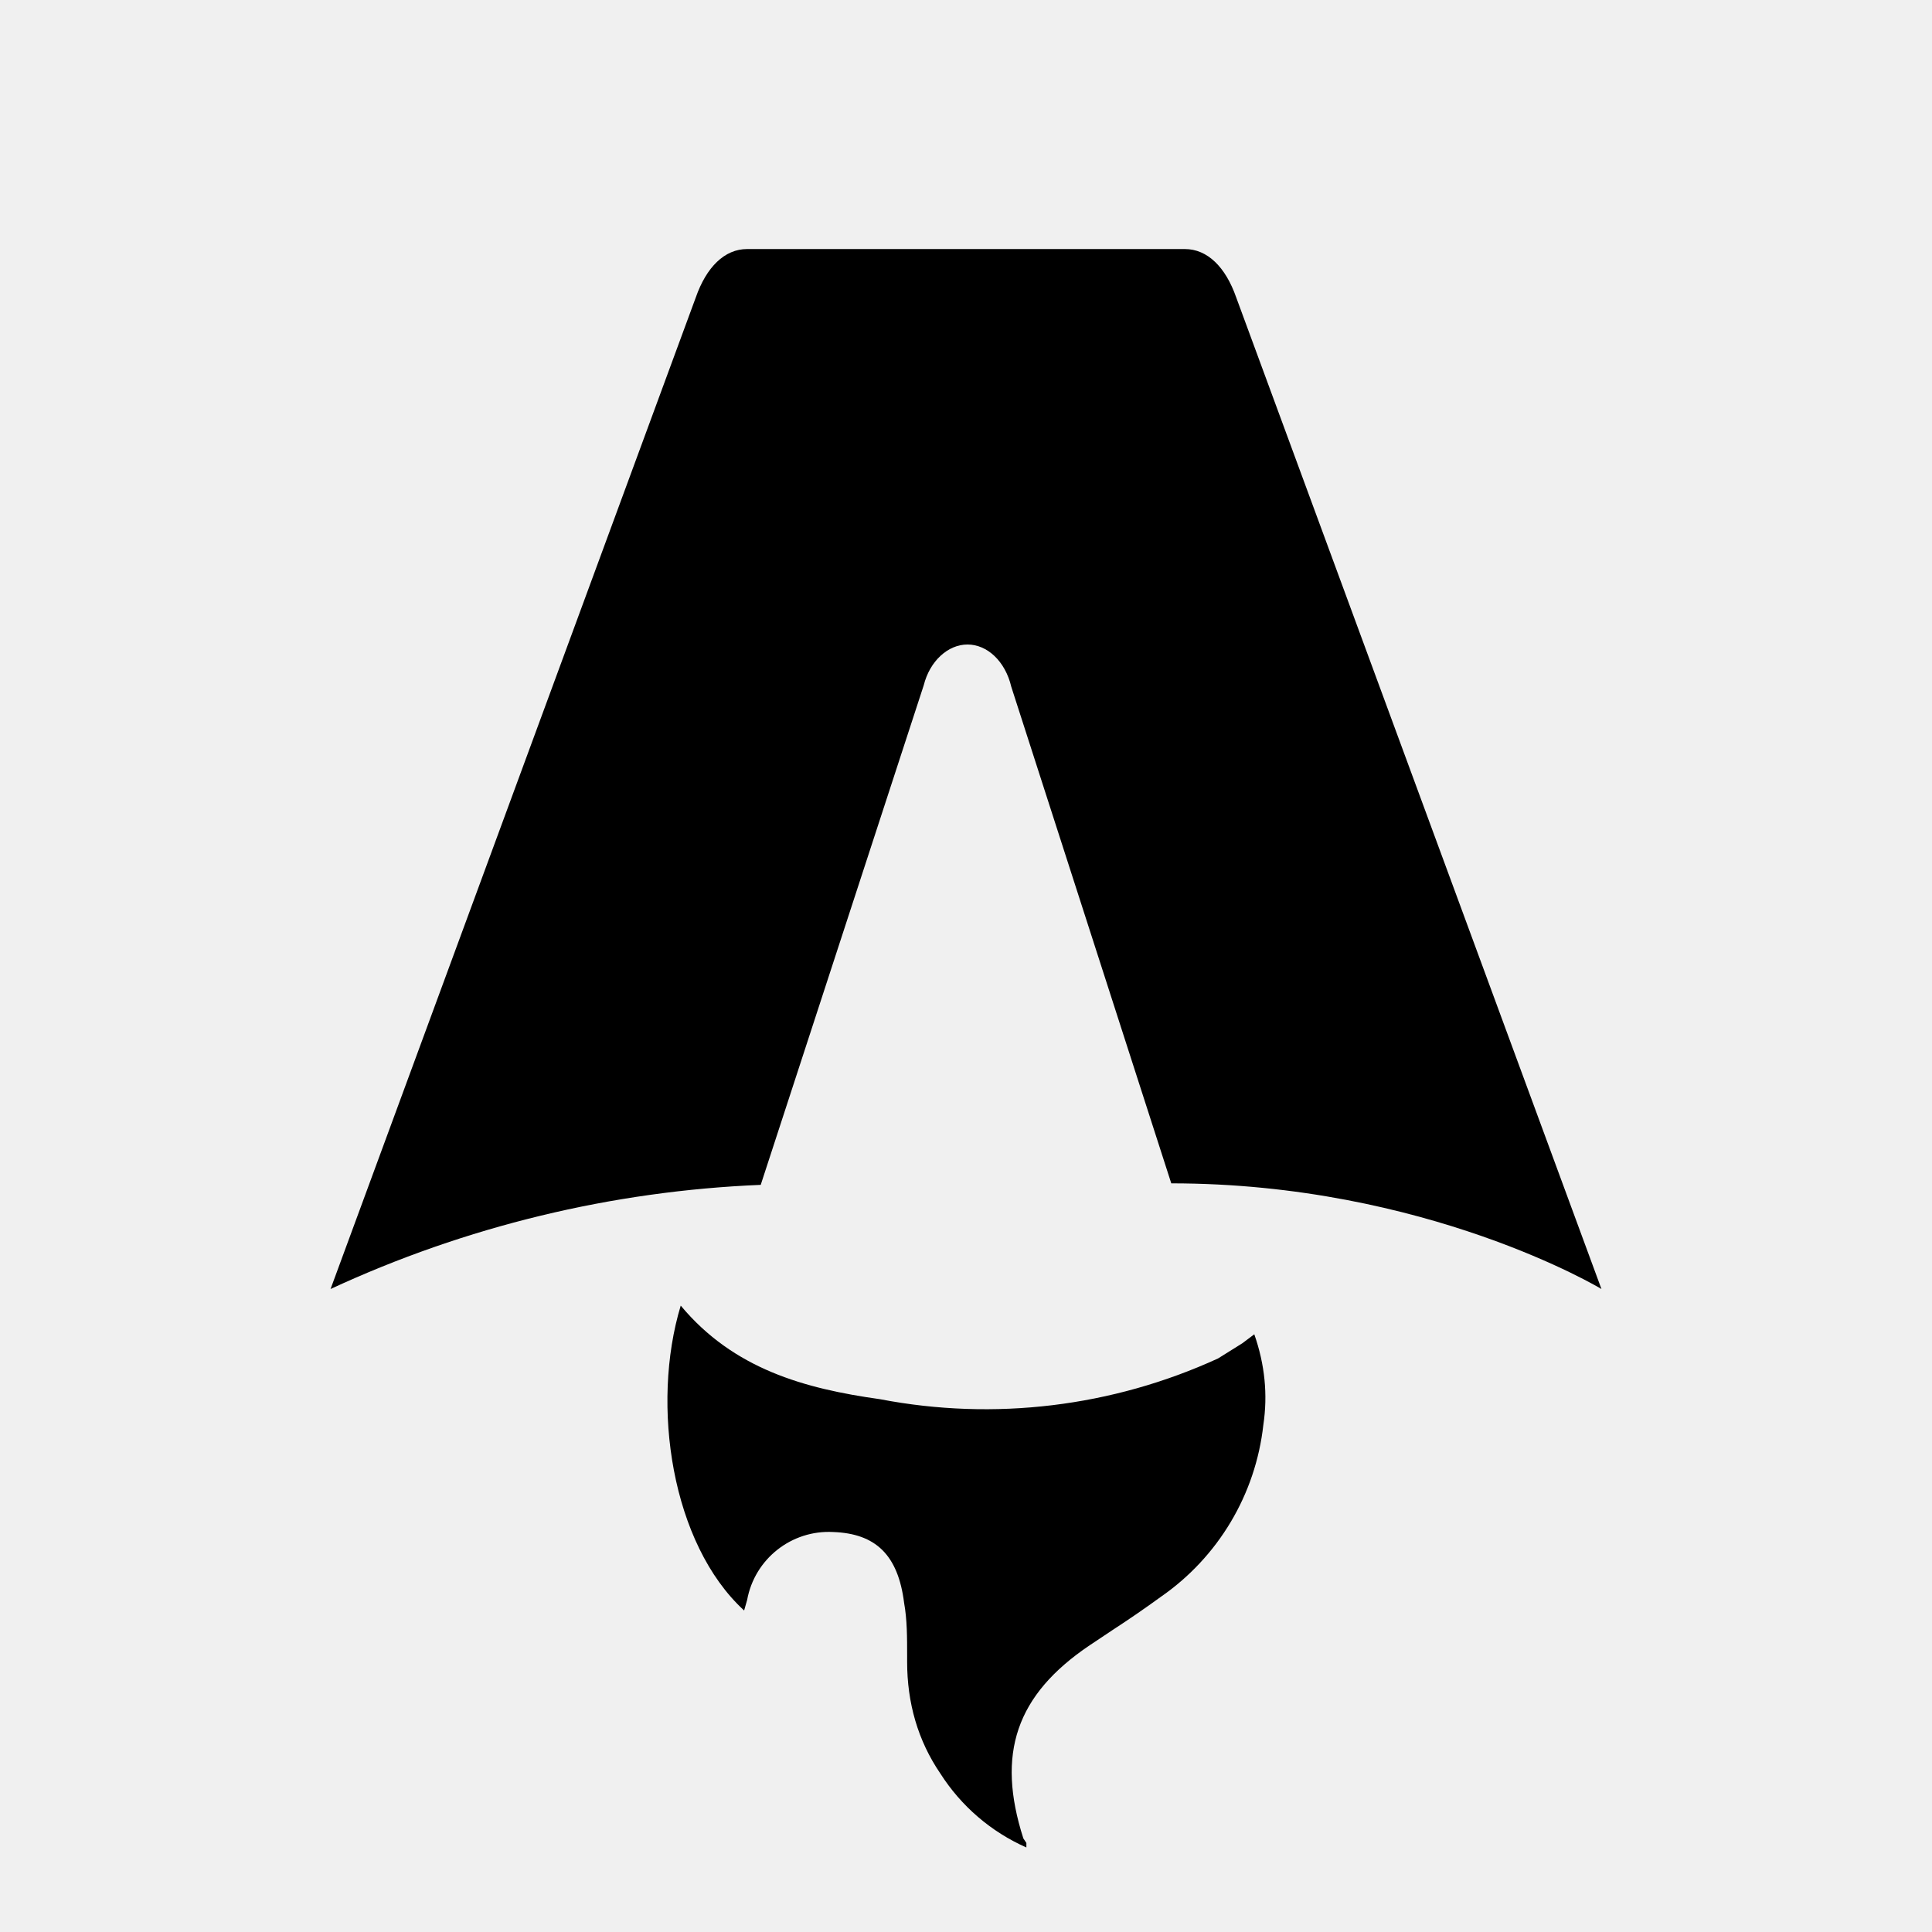
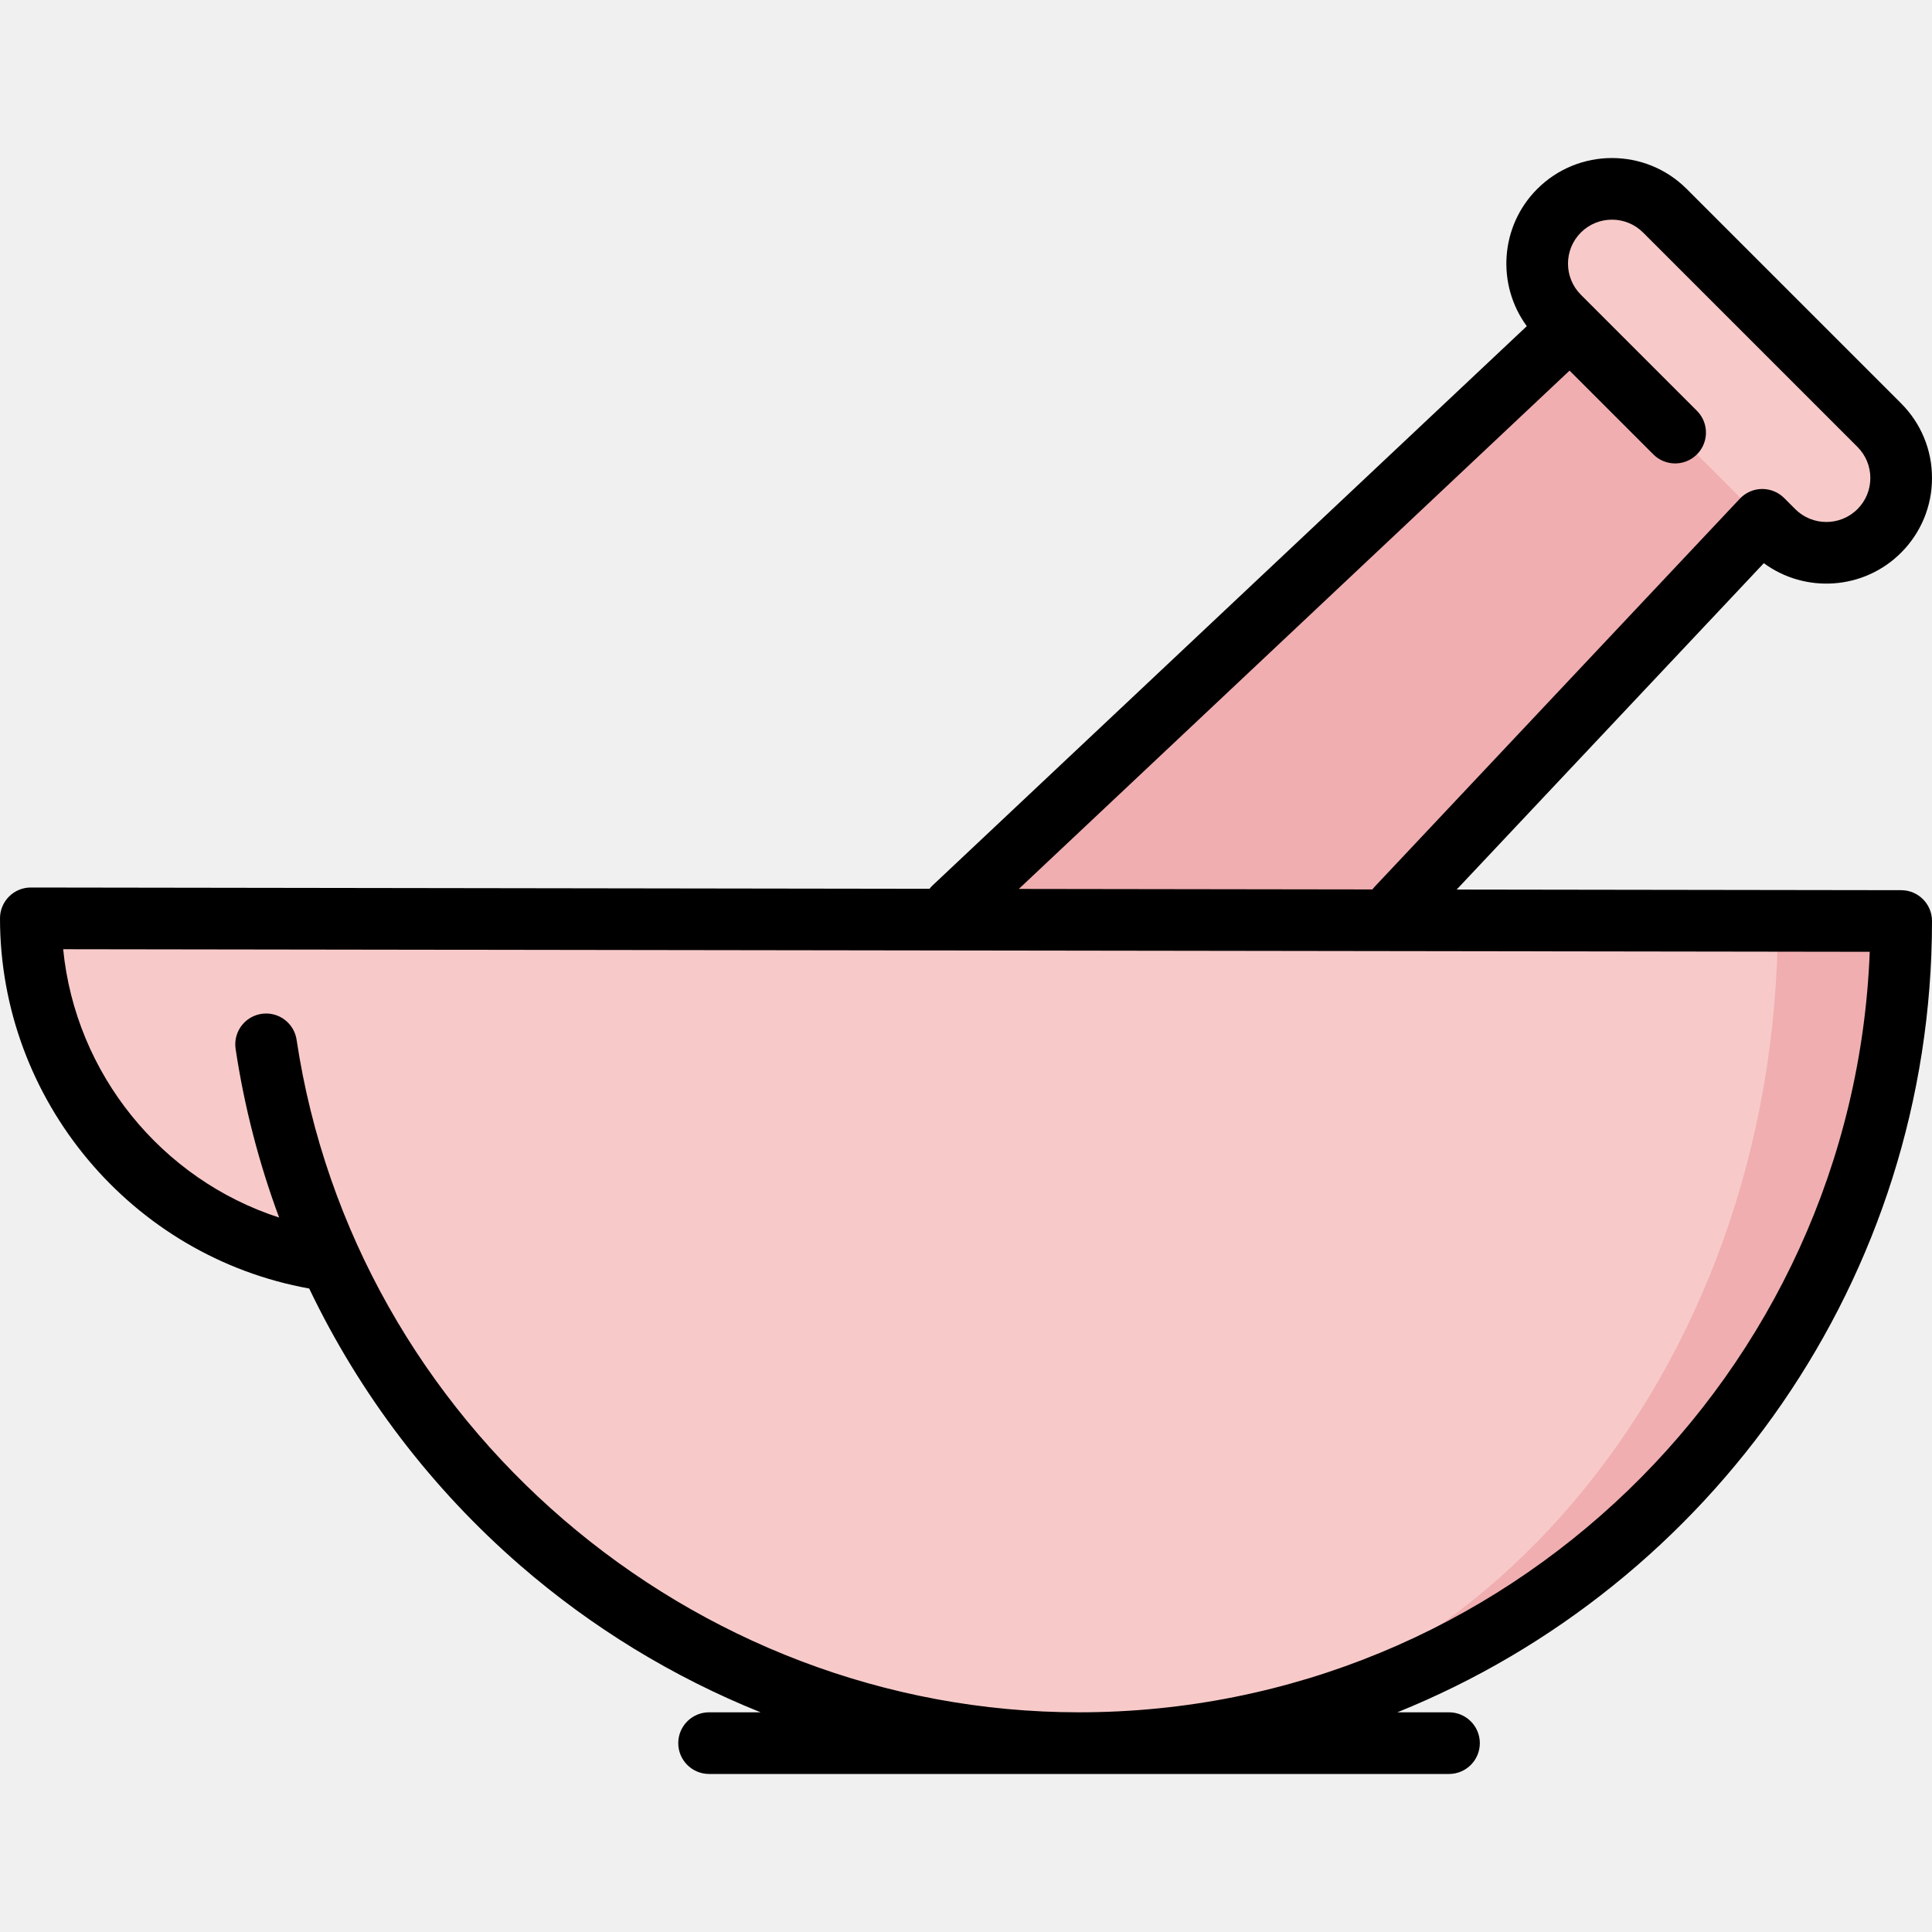
- <svg xmlns="http://www.w3.org/2000/svg" fill="none" viewBox="0 0 128 128">
-   <path d="M50.4 78.5a75.1 75.1 0 0 0-28.5 6.9l24.2-65.7c.7-2 1.9-3.2 3.4-3.2h29c1.5 0 2.7 1.2 3.4 3.2l24.2 65.7s-11.6-7-28.5-7L67 45.5c-.4-1.7-1.6-2.8-2.9-2.8-1.3 0-2.5 1.1-2.9 2.7L50.4 78.5Zm-1.1 28.2Zm-4.2-20.2c-2 6.6-.6 15.8 4.2 20.2a17.5 17.5 0 0 1 .2-.7 5.5 5.5 0 0 1 5.7-4.5c2.8.1 4.3 1.5 4.7 4.7.2 1.1.2 2.3.2 3.5v.4c0 2.7.7 5.2 2.2 7.4a13 13 0 0 0 5.7 4.9v-.3l-.2-.3c-1.8-5.6-.5-9.5 4.4-12.8l1.5-1a73 73 0 0 0 3.2-2.2 16 16 0 0 0 6.8-11.4c.3-2 .1-4-.6-6l-.8.6-1.6 1a37 37 0 0 1-22.4 2.7c-5-.7-9.7-2-13.2-6.2Z" />
-   <style>
-         path { fill: #000; }
-         @media (prefers-color-scheme: dark) {
-             path { fill: #FFF; }
-         }
-     </style>
+ <svg xmlns="http://www.w3.org/2000/svg" height="800" width="800" viewBox="0 0 512 512" xml:space="preserve">
+   <path style="fill:#f0aeb0" d="m427.694 75.933-192.337 181.03h119.481L477.293 126.86zM471.149 244.078 285.957 461.95c120.328 0 217.872-97.545 217.872-217.872h-32.68z" />
+   <path style="fill:#f7cac9" d="M8.17 244.078c0 46.406 34.544 84.744 79.32 90.702v-.698c34.257 75.42 110.235 127.869 198.468 127.869 102.278 0 185.191-97.545 185.191-217.872H8.17v-.001zM498.022 112.661l-56.817-56.817c-7.742-7.743-20.296-7.743-28.038 0-7.742 7.742-7.742 20.296 0 28.039l56.817 56.817c7.742 7.743 20.296 7.743 28.038 0 7.744-7.744 7.744-20.296 0-28.039z" />
+   <path d="m503.842 235.908-117.811-.168 81.401-86.491c10.947 8.048 26.473 7.124 36.367-2.771 5.288-5.288 8.201-12.318 8.201-19.797 0-7.478-2.912-14.509-8.2-19.797l-56.817-56.817c-10.918-10.916-28.676-10.916-39.594 0-9.896 9.896-10.821 25.419-2.771 36.367L247.116 234.668a8.06 8.06 0 0 0-.789.871l-238.145-.34H8.17a8.171 8.171 0 0 0-8.17 8.17c0 48.251 34.921 89.647 81.941 98.102a226.716 226.716 0 0 0 55.898 73.362 225.635 225.635 0 0 0 63.729 38.947h-13.653a8.17 8.17 0 0 0-8.17 8.17 8.17 8.17 0 0 0 8.17 8.17H384a8.17 8.17 0 0 0 8.17-8.17 8.17 8.17 0 0 0-8.17-8.17h-13.687C453.29 420.281 512 338.912 512 244.078a8.17 8.17 0 0 0-8.158-8.17zM415.943 98.215l22.204 22.203a8.15 8.15 0 0 0 5.778 2.393 8.17 8.17 0 0 0 5.778-13.947L421.909 81.07l-.015-.016-2.949-2.948c-4.545-4.545-4.545-11.939 0-16.484 4.545-4.545 11.938-4.545 16.483 0l56.818 56.818c2.201 2.202 3.414 5.129 3.414 8.242s-1.212 6.041-3.415 8.242c-4.544 4.544-11.937 4.545-16.483 0l-2.949-2.949c-1.563-1.563-3.662-2.404-5.901-2.392a8.17 8.17 0 0 0-5.827 2.57l-96.816 102.868a7.957 7.957 0 0 0-.577.69l-93.694-.134L415.943 98.215zM285.957 453.78c-102.928 0-192.073-76.625-207.358-178.236a8.174 8.174 0 0 0-8.069-6.956 8.17 8.17 0 0 0-8.091 9.387 224.234 224.234 0 0 0 11.532 44.689c-31.16-10.111-53.966-38.08-57.229-71.112l478.759.684c-4.298 111.866-96.644 201.544-209.544 201.544z" />
</svg>
